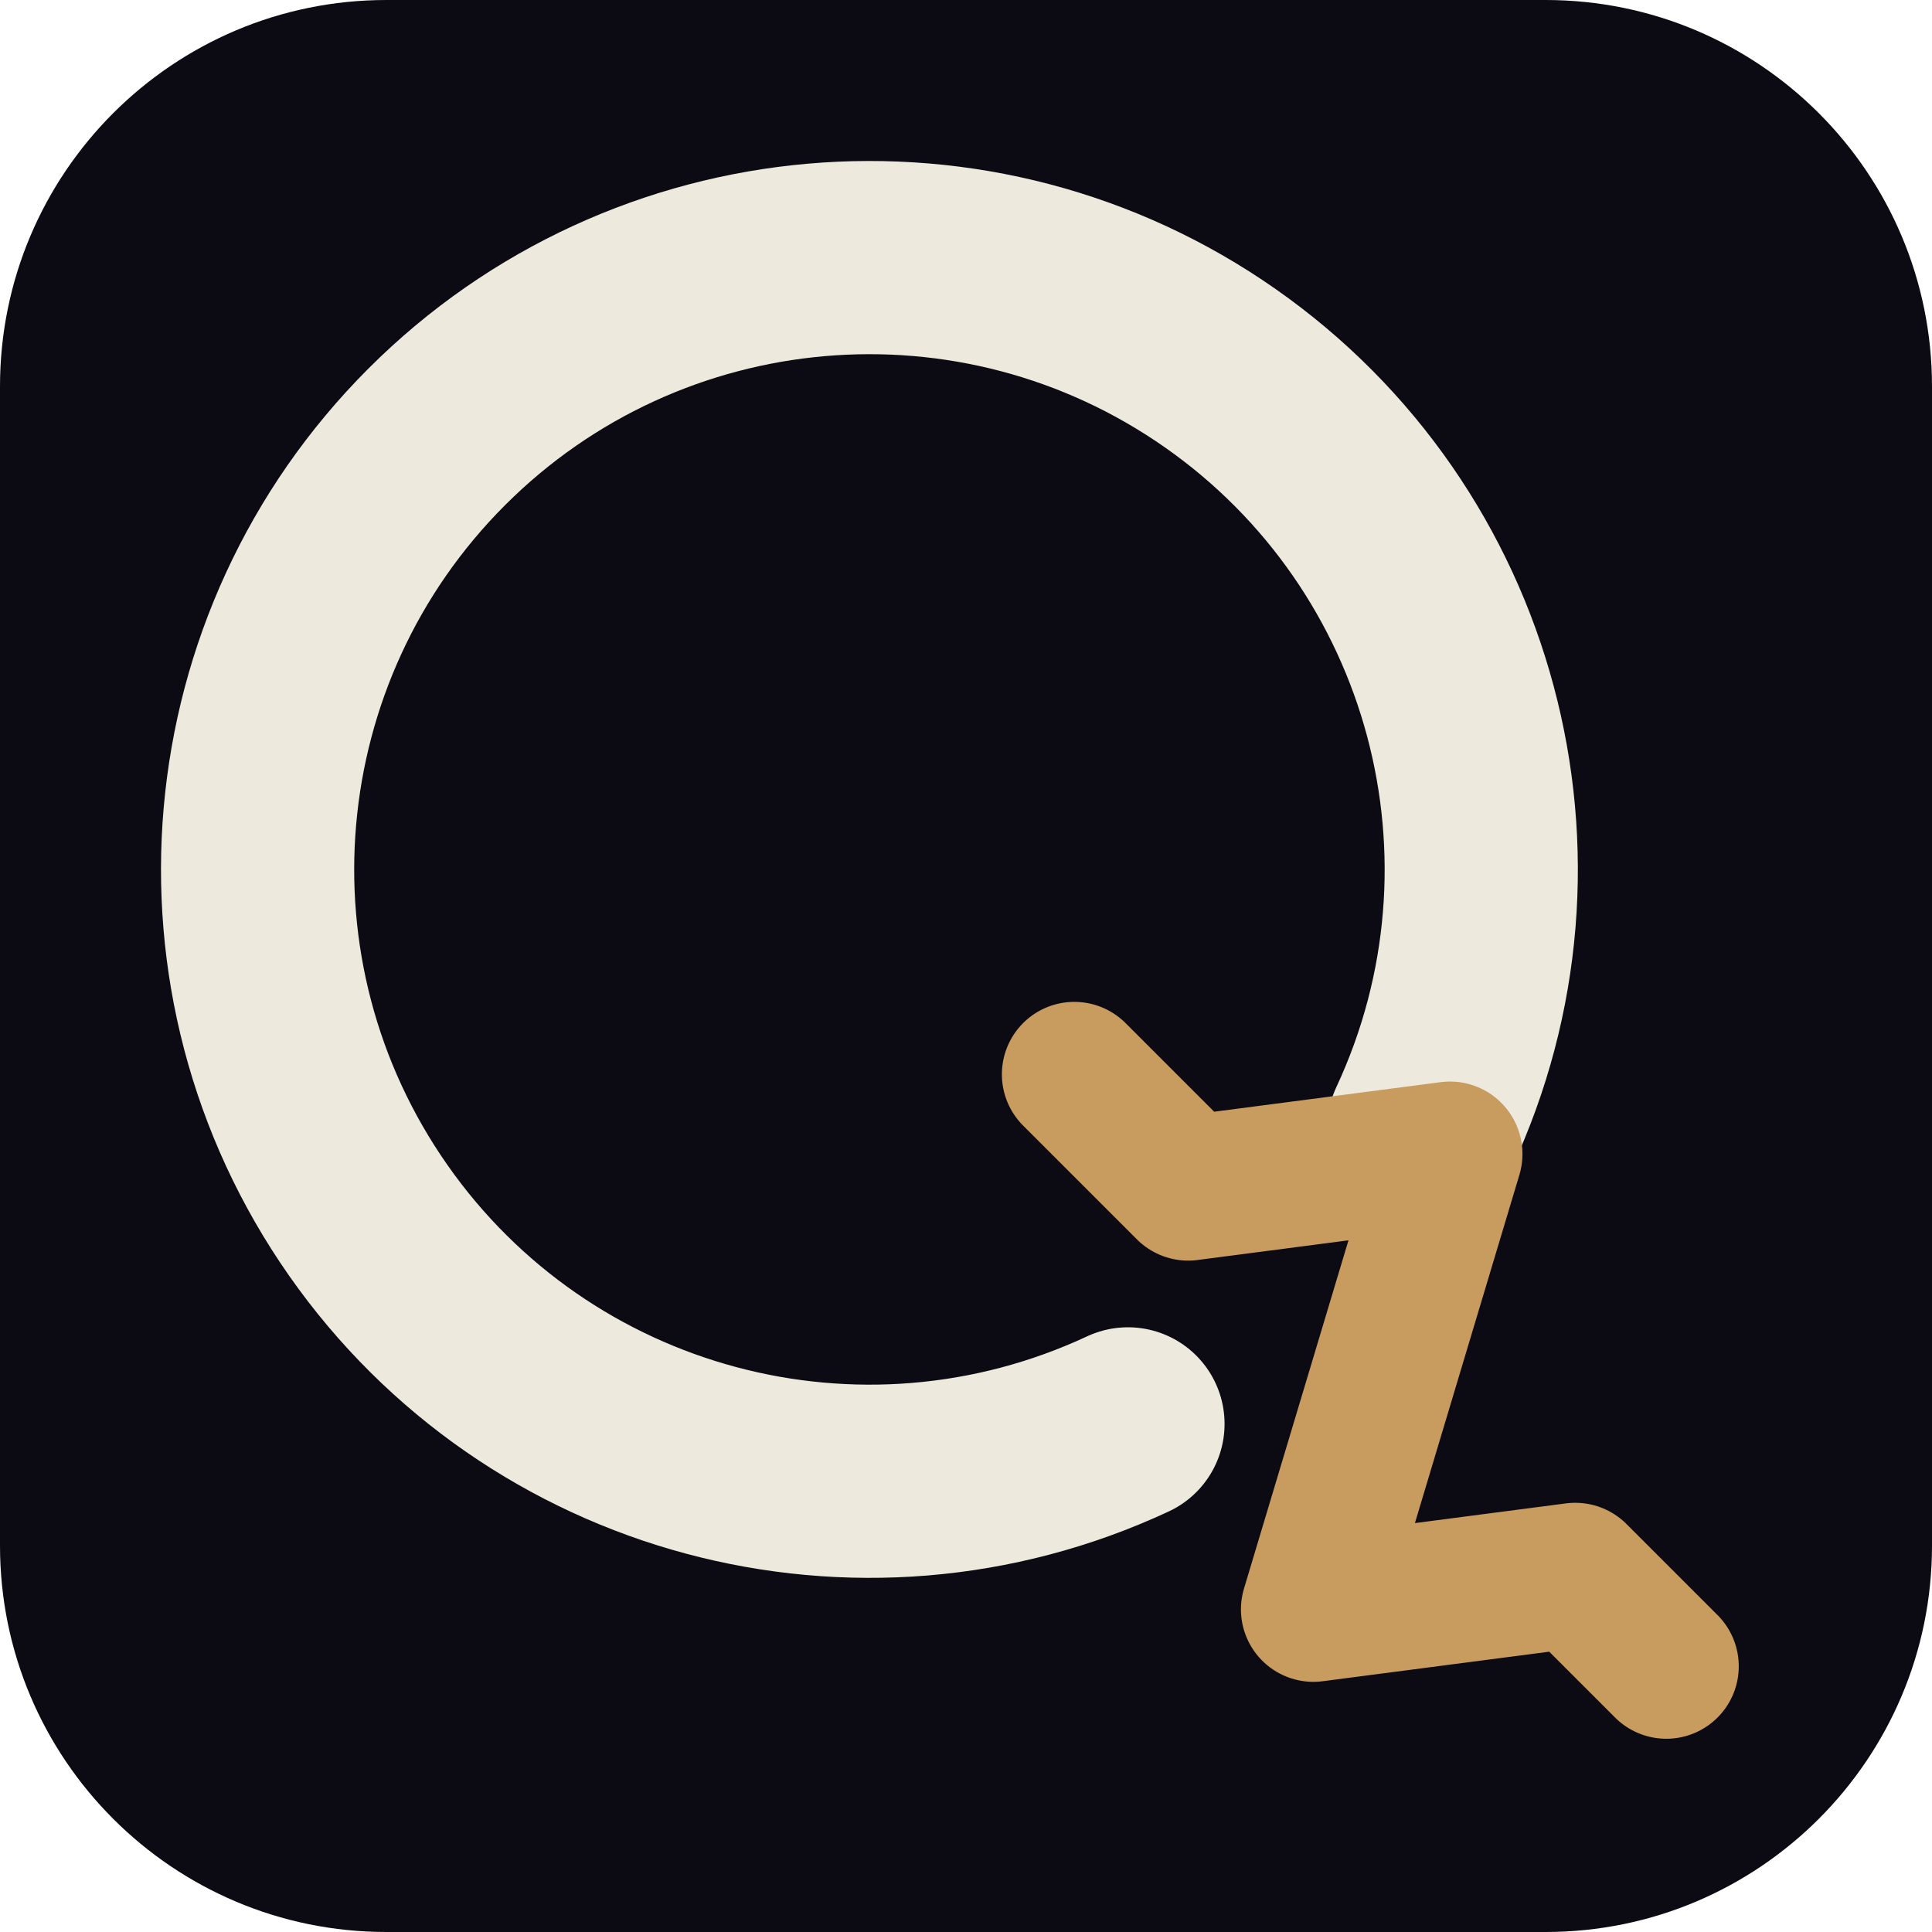
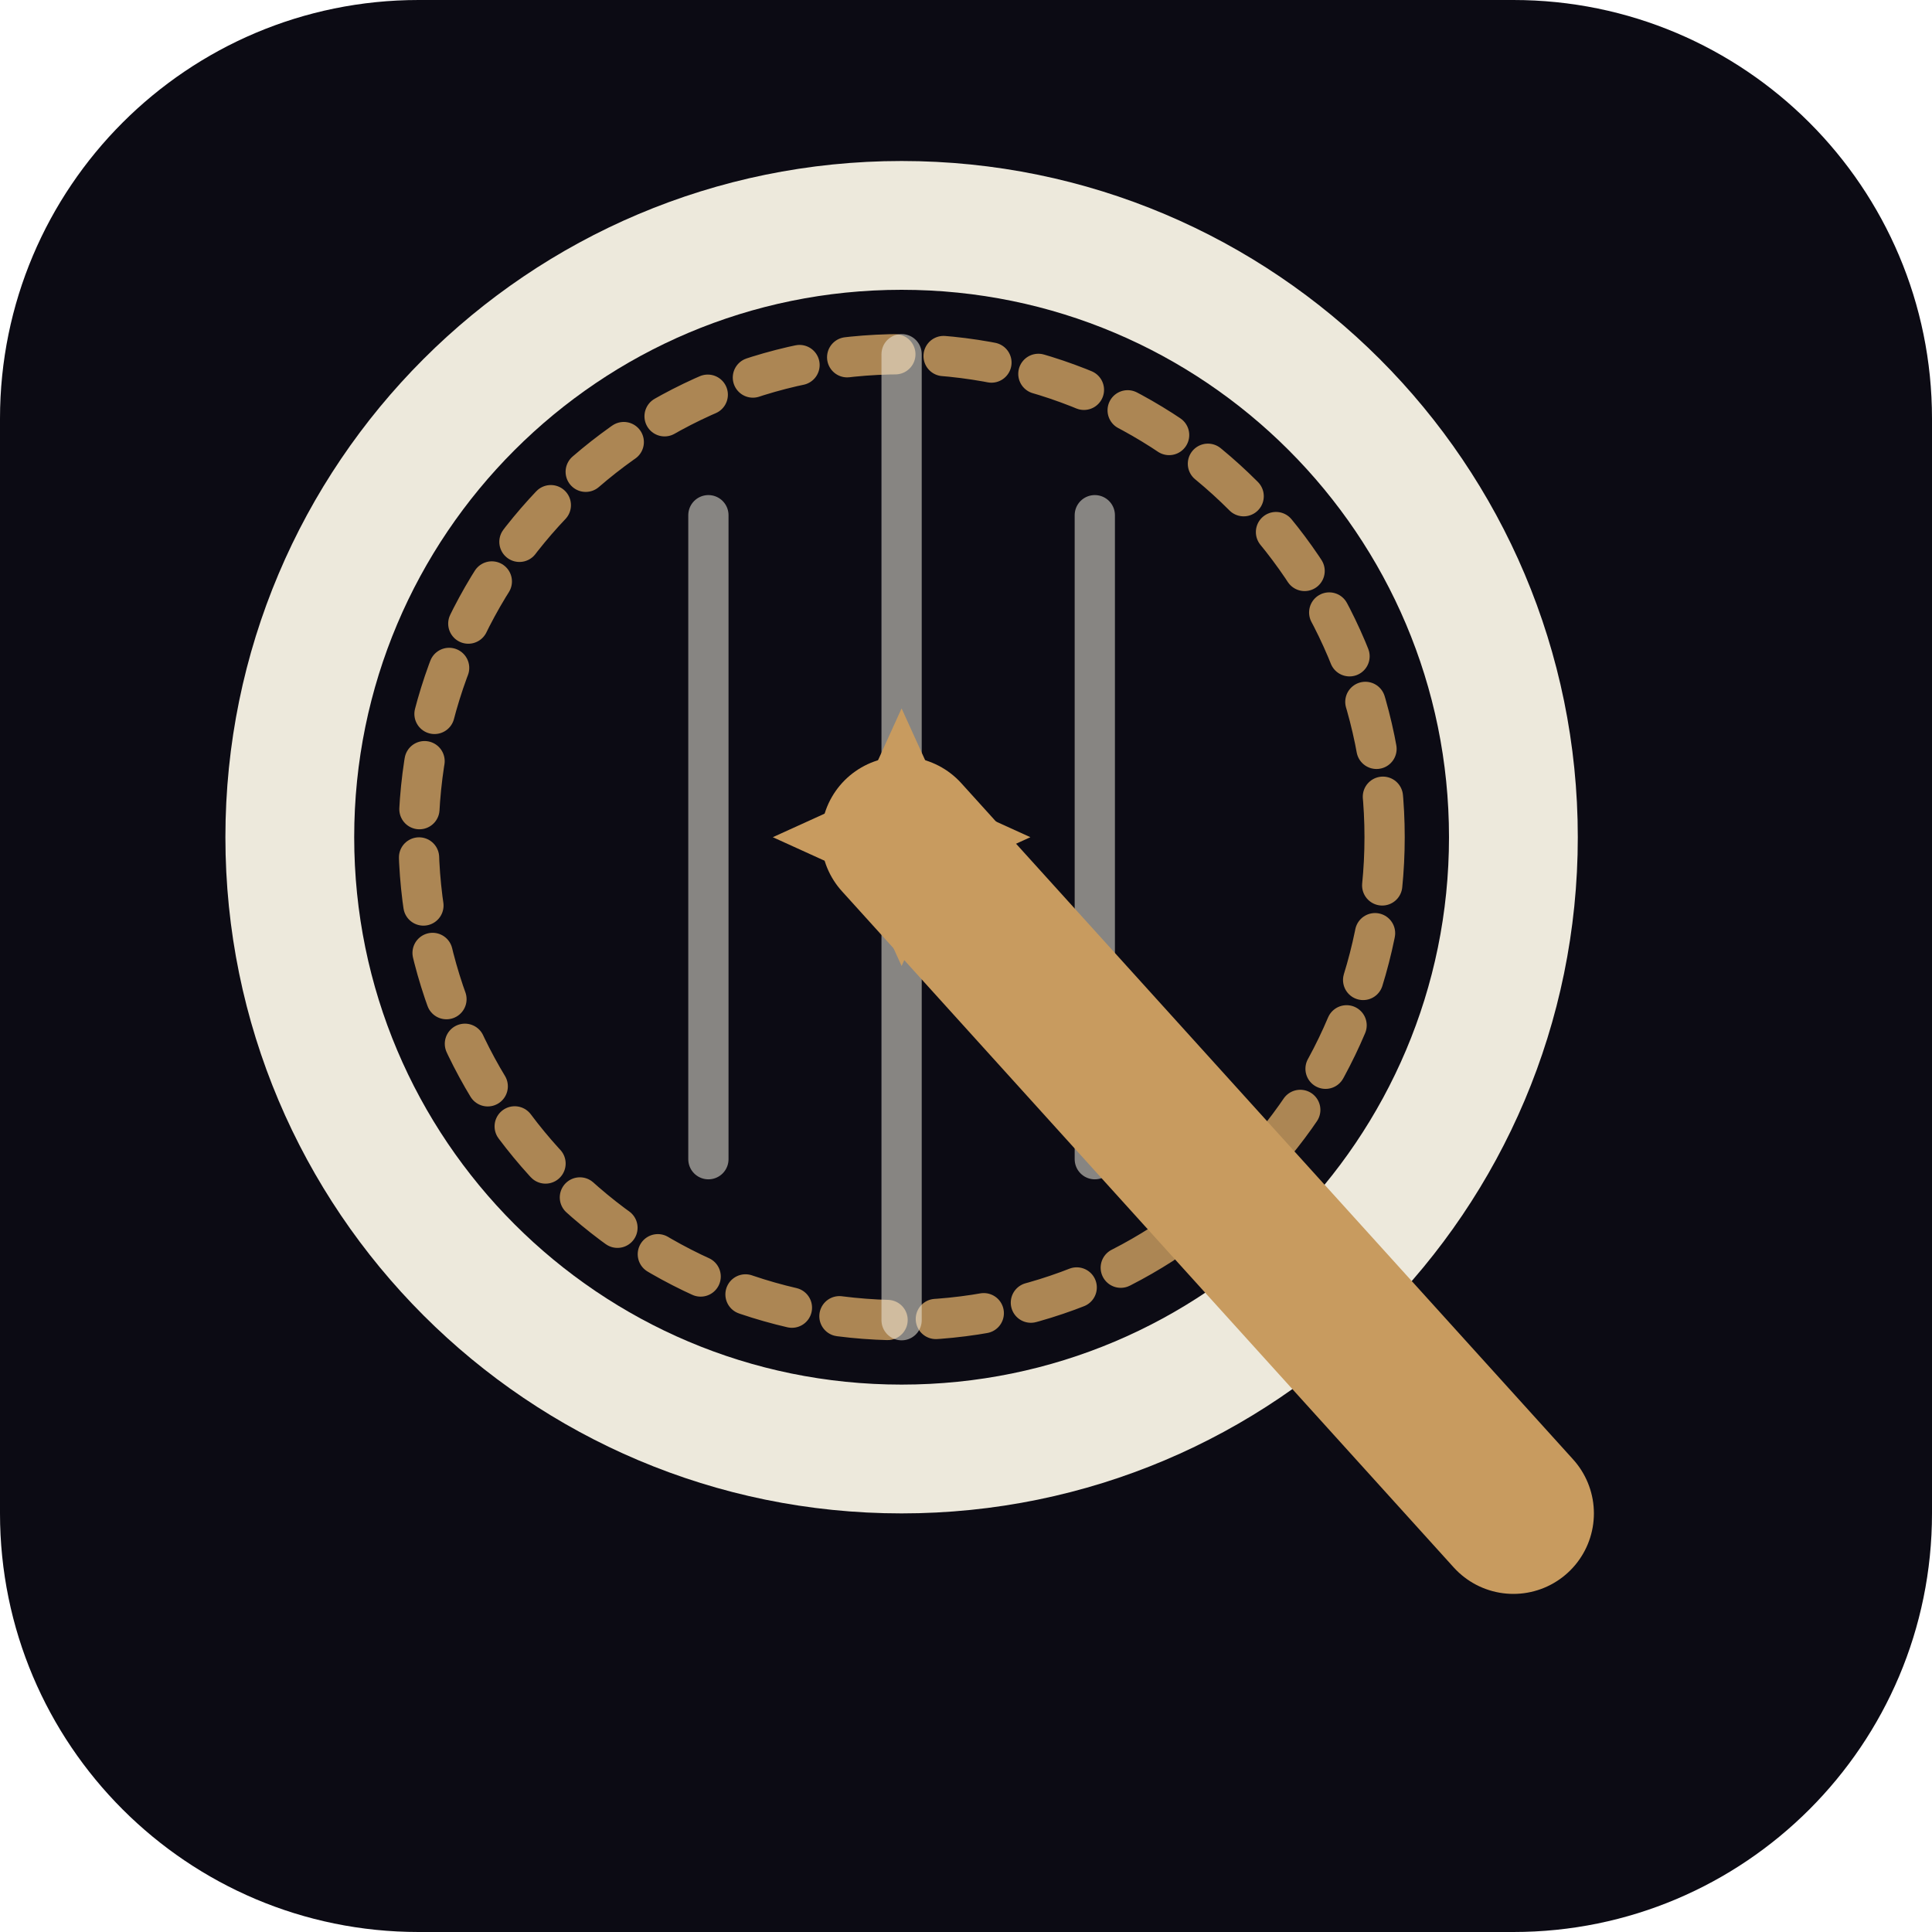
<svg xmlns="http://www.w3.org/2000/svg" viewBox="0 0 120 120">
-   <rect width="120" height="120" rx="24" fill="#0C0B14" />
-   <g fill="none" stroke-width="12" stroke-linecap="round" stroke-linejoin="round">
-     <path d="M70.06 88.44 A38 38 0 1 1 88.44 70.06" stroke="#EDE9DC" />
-     <path d="M18 0 H28 L38 -13 L52 13 L62 0 H70" transform="rotate(45 54 54) translate(54 54)" stroke="#C89B5F" stroke-width="9" />
+   <rect width="120" height="120" rx="26" fill="#0C0B14" />
+   <g fill="none" stroke-linecap="round" stroke-linejoin="round">
+     <circle cx="56" cy="52" r="38" stroke="#EDE9DC" stroke-width="8" />
+     <circle cx="56" cy="52" r="30" stroke="#C89B5F" stroke-width="2.5" stroke-dasharray="3 3" opacity="0.85" />
+     <path d="M44 32 V72 M56 22 V82 M68 32 V72" stroke="#EDE9DC" stroke-width="2.5" opacity="0.55" />
+     <polygon points="56,44 58.5,49.5 64,52 58.5,54.5 56,60 53.5,54.5 48,52 53.5,49.5" fill="#C89B5F" />
+     <path d="M56 52 L94 94" stroke="#C89B5F" stroke-width="10" />
+     <circle cx="94" cy="94" r="4.5" fill="#C89B5F" />
  </g>
</svg>
